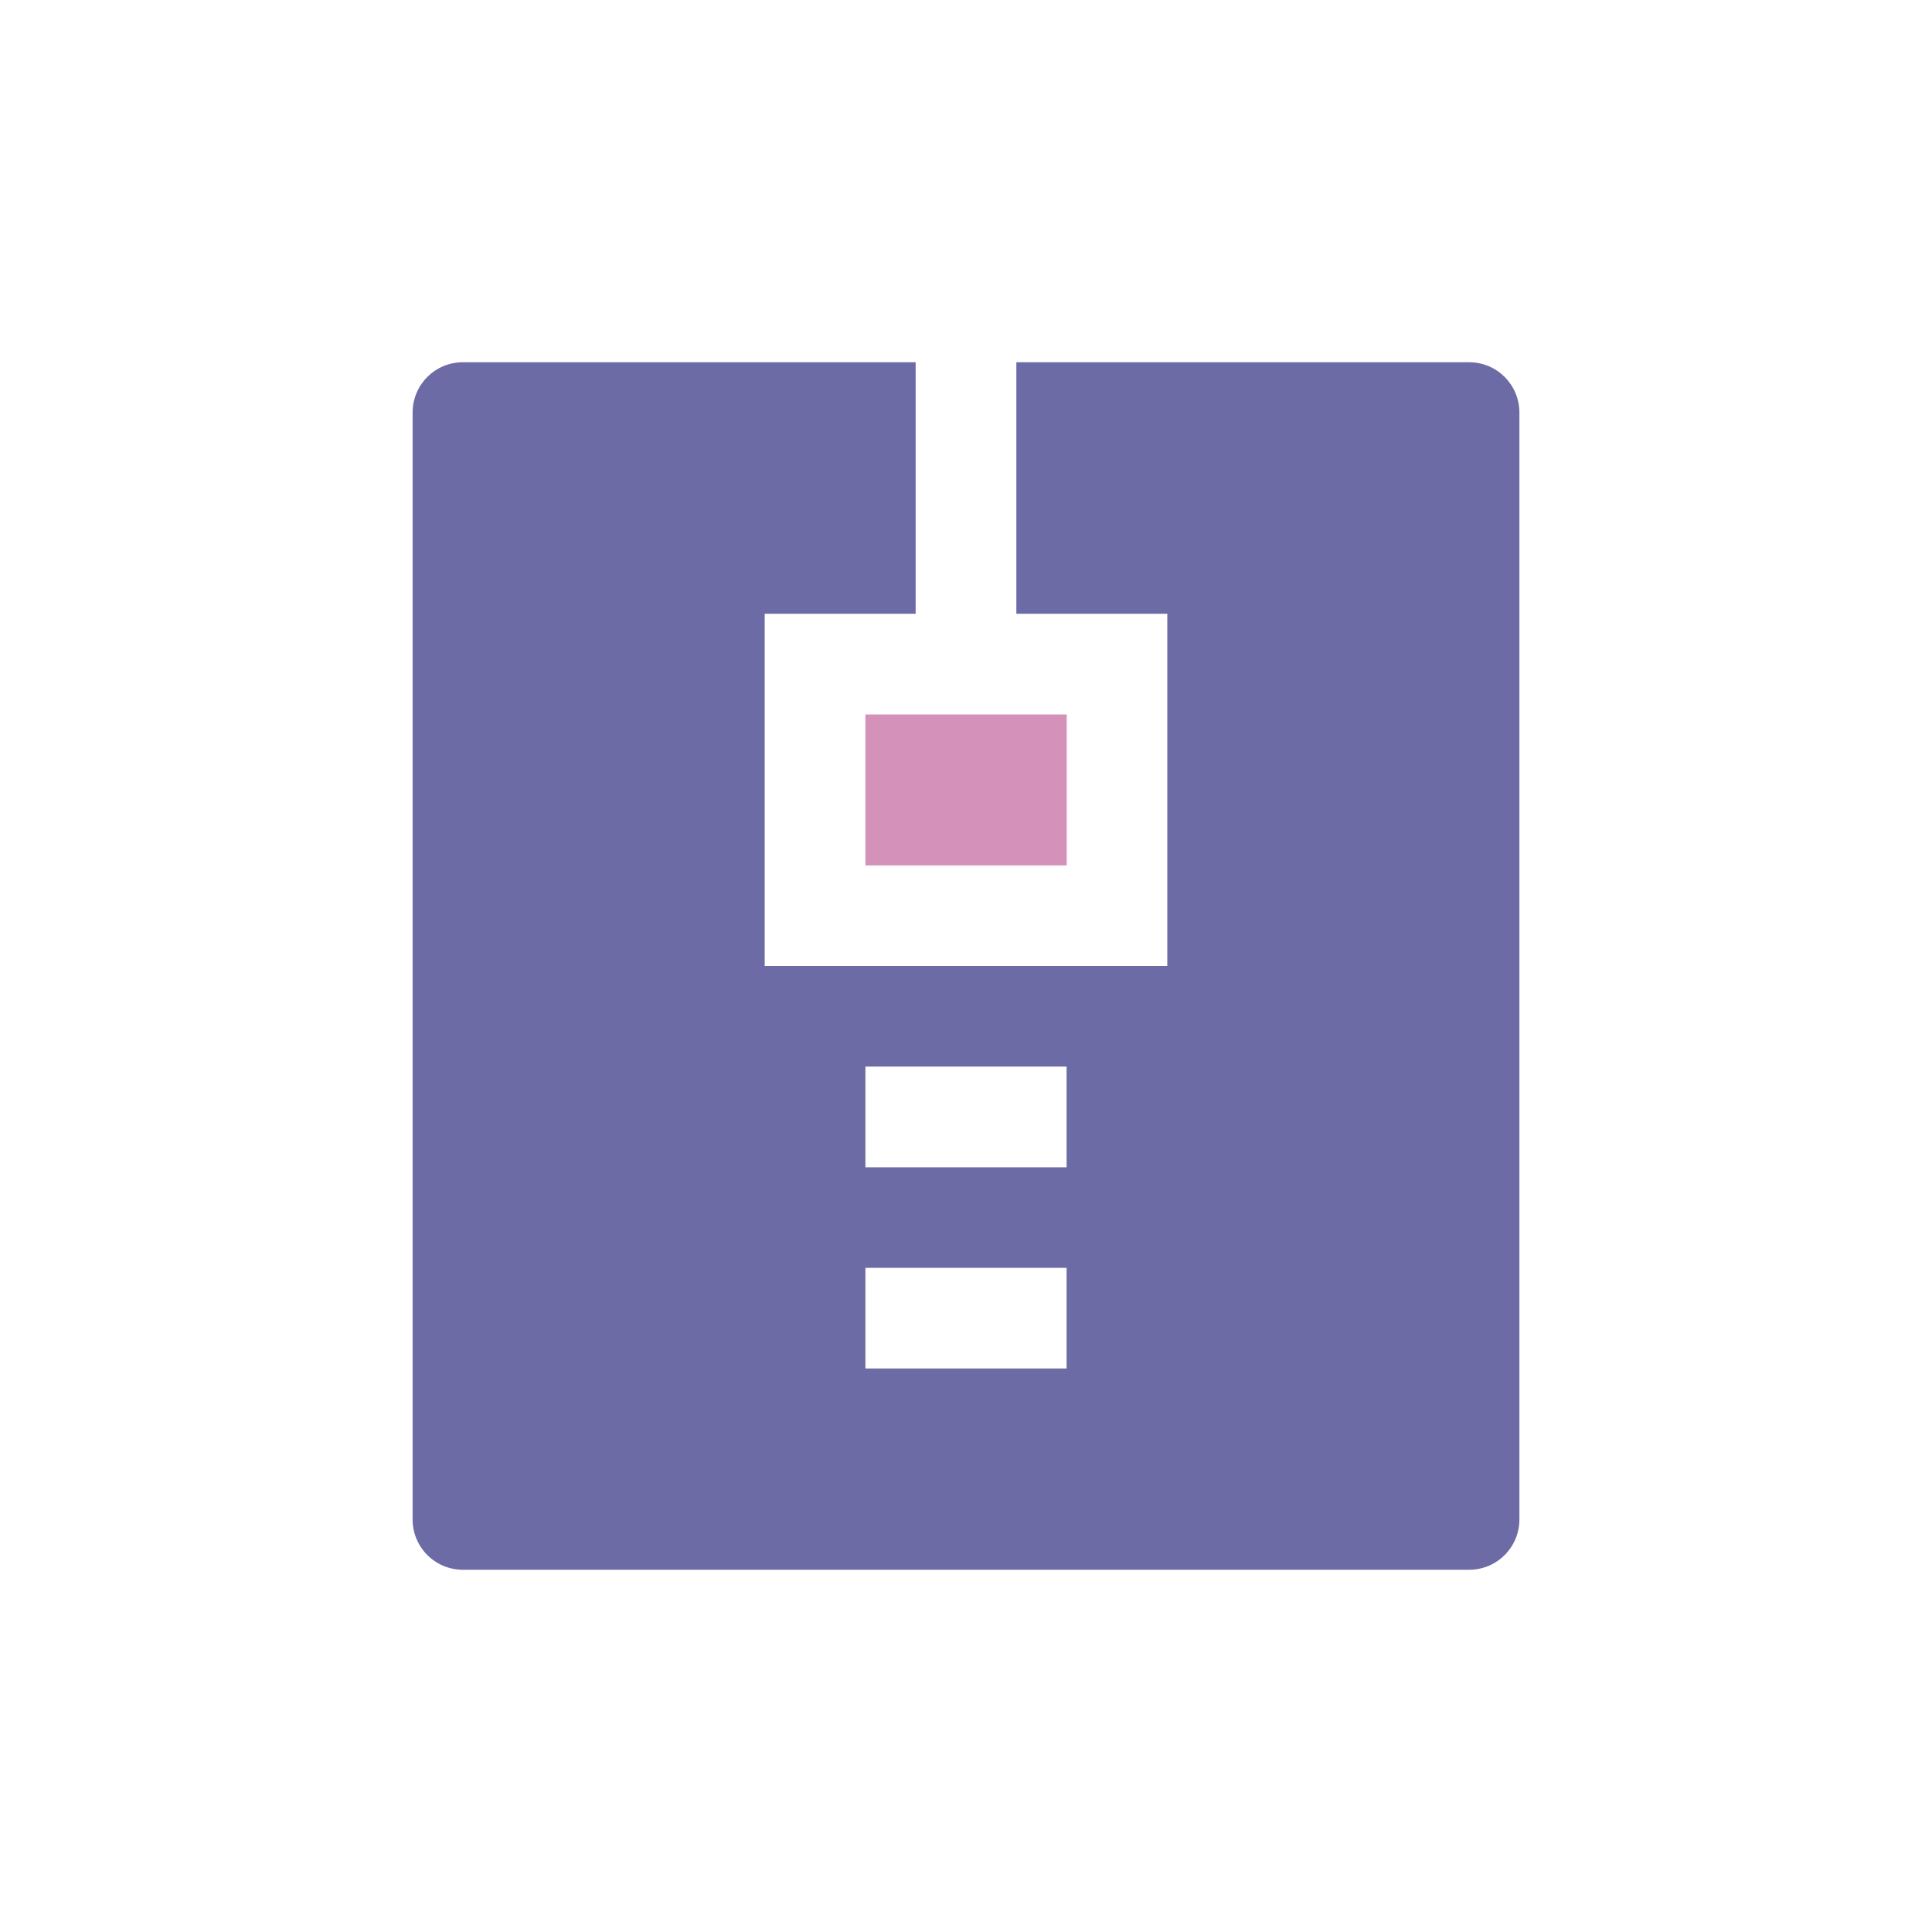
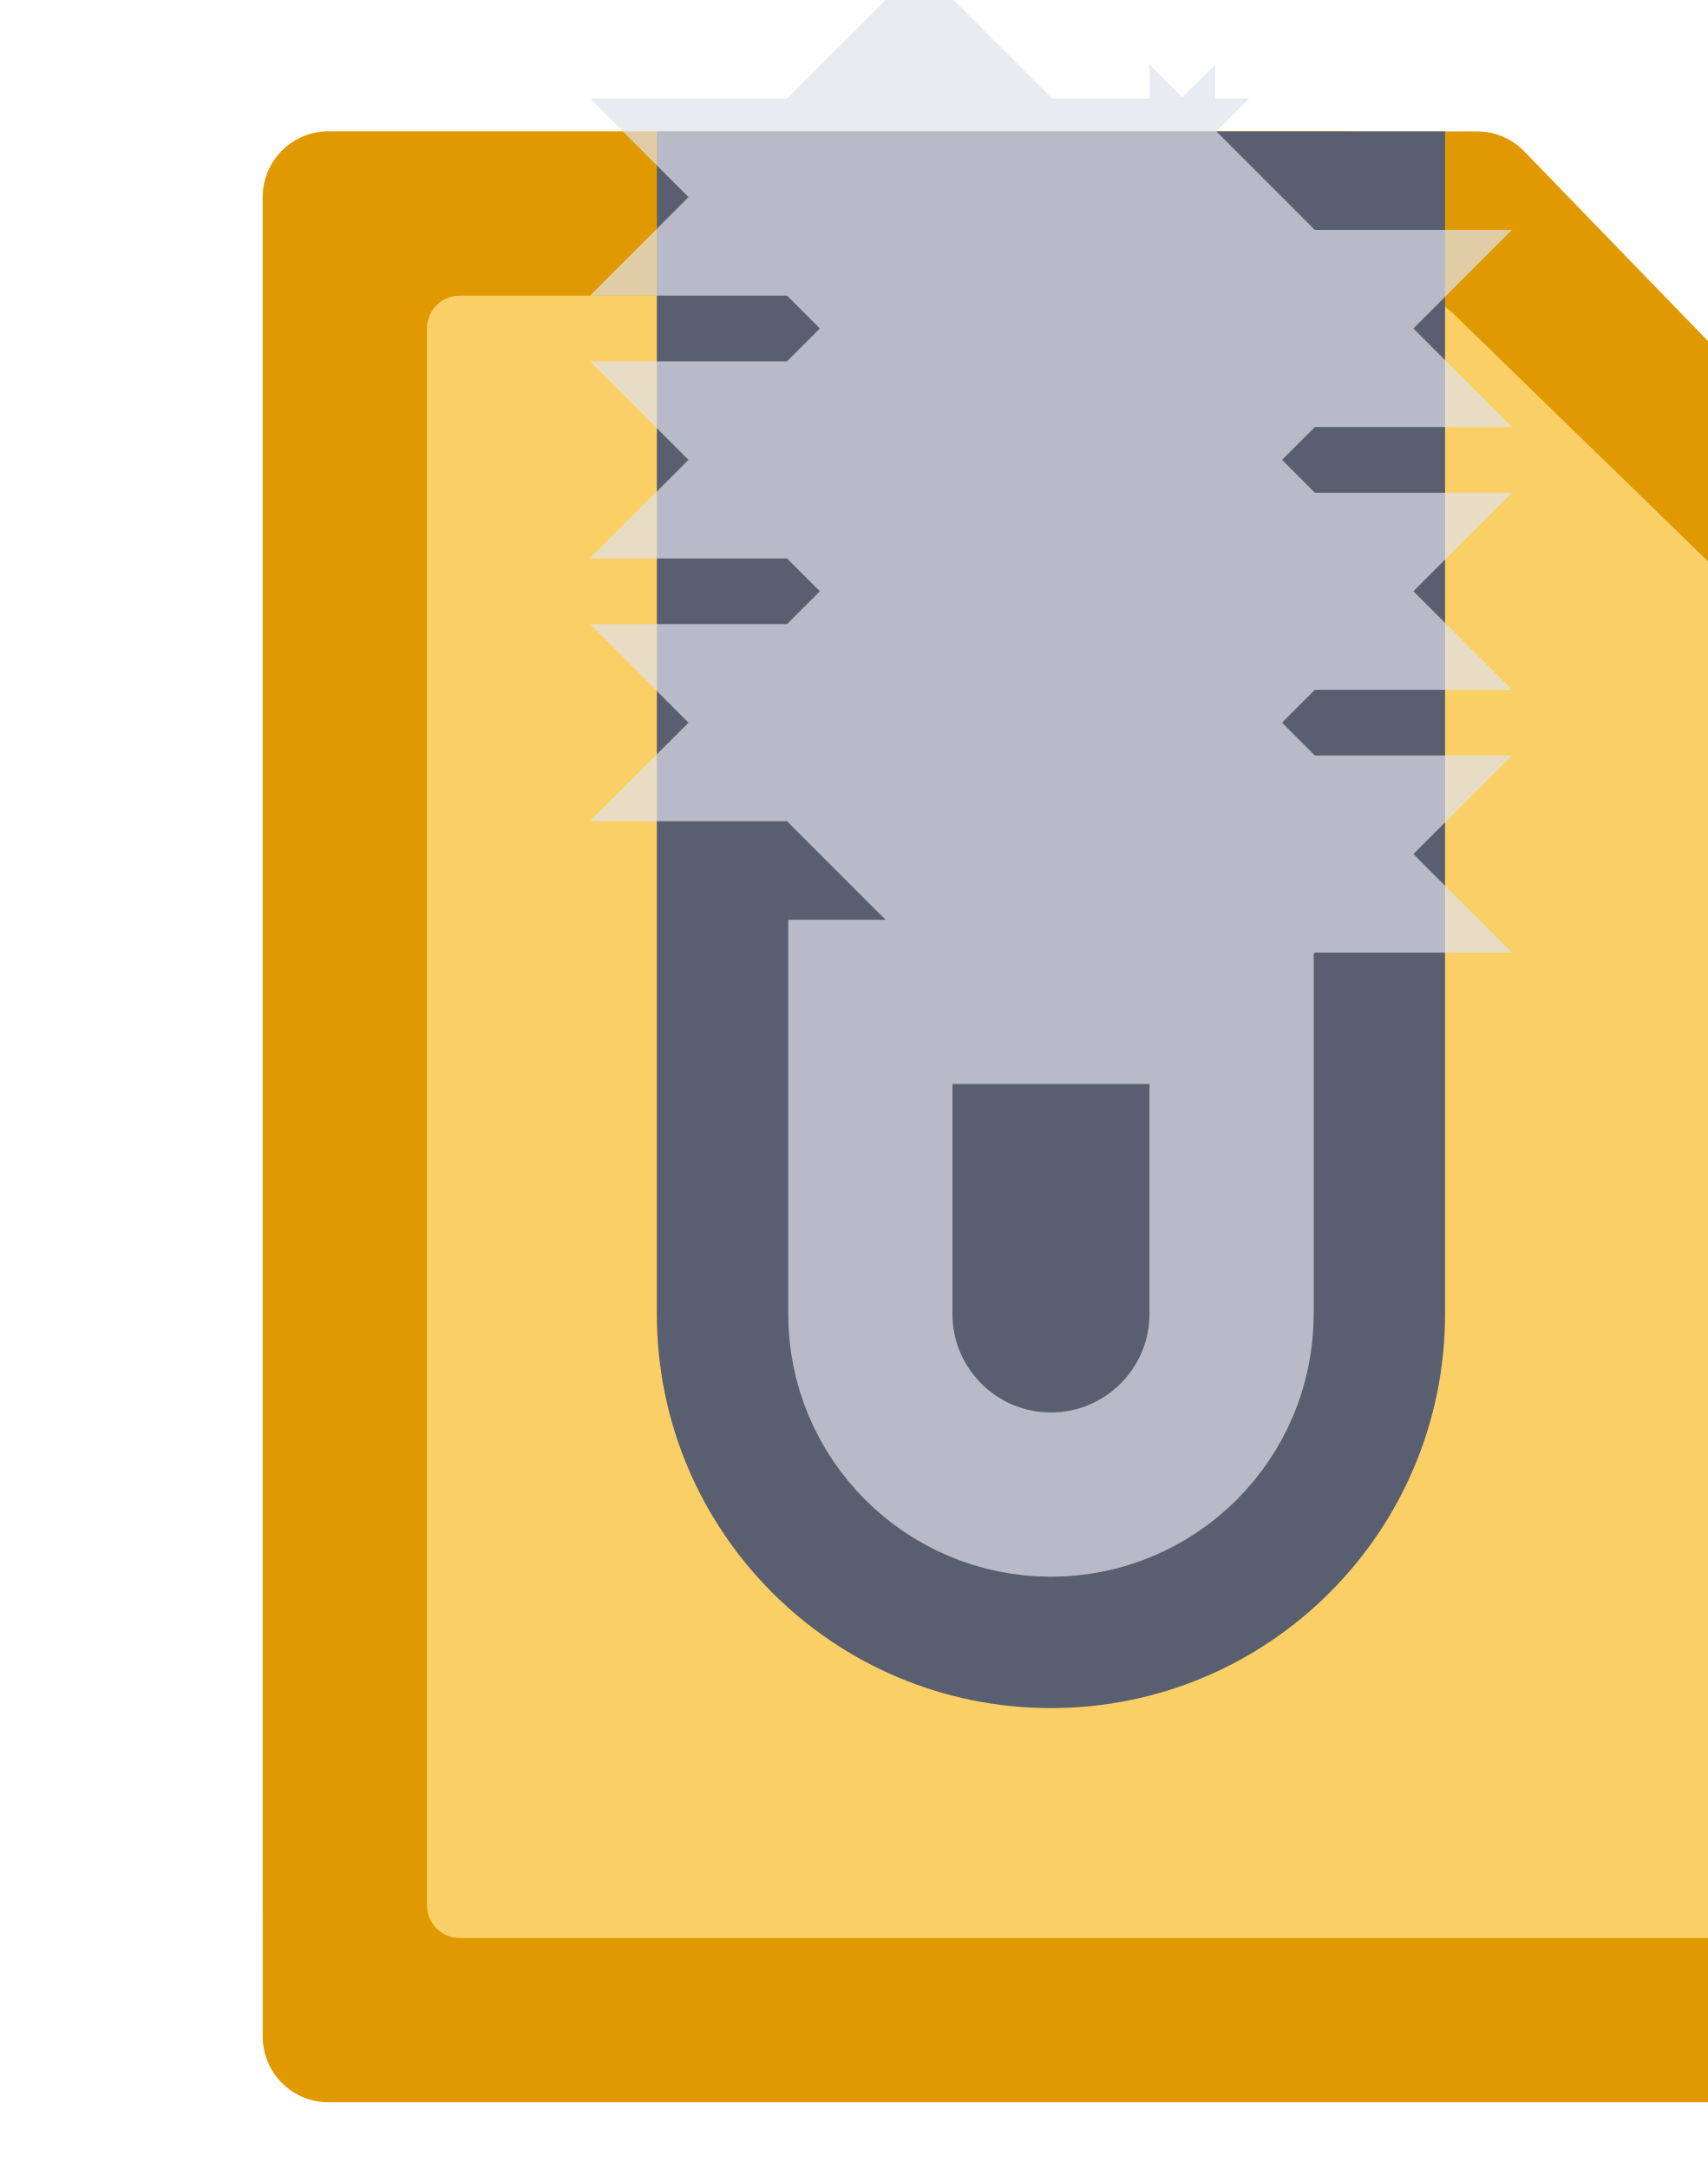
- <svg xmlns="http://www.w3.org/2000/svg" width="16" height="16" viewBox="0 0 16 16" fill="none">
-   <g id="zip">
-     <path id="Shape" fill-rule="evenodd" clip-rule="evenodd" d="M12.167 3H8.417V5.083H9.667V8H6.333V5.083H7.583V3H3.833C3.603 3 3.417 3.186 3.417 3.417V12.583C3.417 12.814 3.603 13 3.833 13H12.167C12.397 13 12.583 12.814 12.583 12.583V3.417C12.583 3.186 12.397 3 12.167 3ZM8.833 11.333H7.167V10.5H8.833V11.333ZM7.167 9.667H8.833V8.833H7.167V9.667Z" fill="#6D6BA5" />
-     <rect id="Rectangle-path" x="7.167" y="5.917" width="1.667" height="1.25" fill="#D491B9" />
+ <svg xmlns="http://www.w3.org/2000/svg" iewBox="0 0 16 16">
+   <g fill="none" fill-rule="evenodd">
+     <path fill="#FAD066" d="M2.5,1 L10.244,1 L10.244,1 C10.379,1 10.509,1.055 10.603,1.152 L13.859,4.514 L13.859,4.514 C13.949,4.607 14,4.732 14,4.862 L14,14.5 L14,14.5 C14,14.776 13.776,15 13.5,15 L2.5,15 L2.5,15 C2.224,15 2,14.776 2,14.5 L2,1.5 L2,1.5 C2,1.224 2.224,1 2.5,1 Z" />
+     <path fill="#E09900" d="M2.5,1 L11.244,1 L11.244,1 C11.379,1 11.509,1.055 11.603,1.152 L14.859,4.514 L14.859,4.514 C14.949,4.607 15,4.732 15,4.862 L15,15.5 L15,15.5 C15,15.776 14.776,16 14.5,16 L2.5,16 L2.5,16 C2.224,16 2,15.776 2,15.5 L2,1.5 L2,1.5 C2,1.224 2.224,1 2.5,1 Z M3.5,2.25 L10.719,2.25 L10.719,2.25 C10.849,2.25 10.975,2.301 11.068,2.392 L13.599,4.853 L13.599,4.853 C13.695,4.947 13.75,5.076 13.75,5.211 L13.75,14.5 L13.75,14.5 C13.75,14.638 13.638,14.75 13.5,14.75 L3.5,14.75 L3.5,14.75 C3.362,14.75 3.25,14.638 3.25,14.5 L3.25,2.5 L3.25,2.5 C3.25,2.362 3.362,2.25 3.5,2.25 Z" />
+     <path fill="#595F70" d="M5,1 L11,1 L11,10 L11,10 C11,11.657 9.657,13 8,13 L8,13 L8,13 C6.343,13 5,11.657 5,10 L5,1 Z" />
+     <path stroke="#E0E3ED" stroke-width="1.25" d="M6.625,7.625 L6.625,10 C6.625,10.759 7.241,11.375 8,11.375 C8.759,11.375 9.375,10.759 9.375,10 L9.375,7.625 L6.625,7.625 Z M6,1.625 L8,1.625 L7.375,1 L7.375,2 L8,1.375 L6,1.375 L6.625,2 L6.625,1 L6,1.625 Z M8,2.625 L10,2.625 L9.375,2 L9.375,3 L10,2.375 L8,2.375 L8.625,3 L8.625,2 L8,2.625 Z M8,4.625 L10,4.625 L9.375,4 L9.375,5 L10,4.375 L8,4.375 L8.625,5 L8.625,4 L8,4.625 Z M6,3.625 L8,3.625 L7.375,3 L7.375,4 L8,3.375 L6,3.375 L6.625,4 L6.625,3 L6,3.625 Z M6,5.625 L8,5.625 L7.375,5 L7.375,6 L8,5.375 L6,5.375 L6.625,6 L6.625,5 L6,5.625 Z M8,6.625 L8.625,6.625 L9.375,6.625 L10,6.625 L9.375,6 L9.375,7 L10,6.375 L8,6.375 L8.625,7 L8.625,6 L8,6.625 Z" opacity=".7" />
  </g>
</svg>
